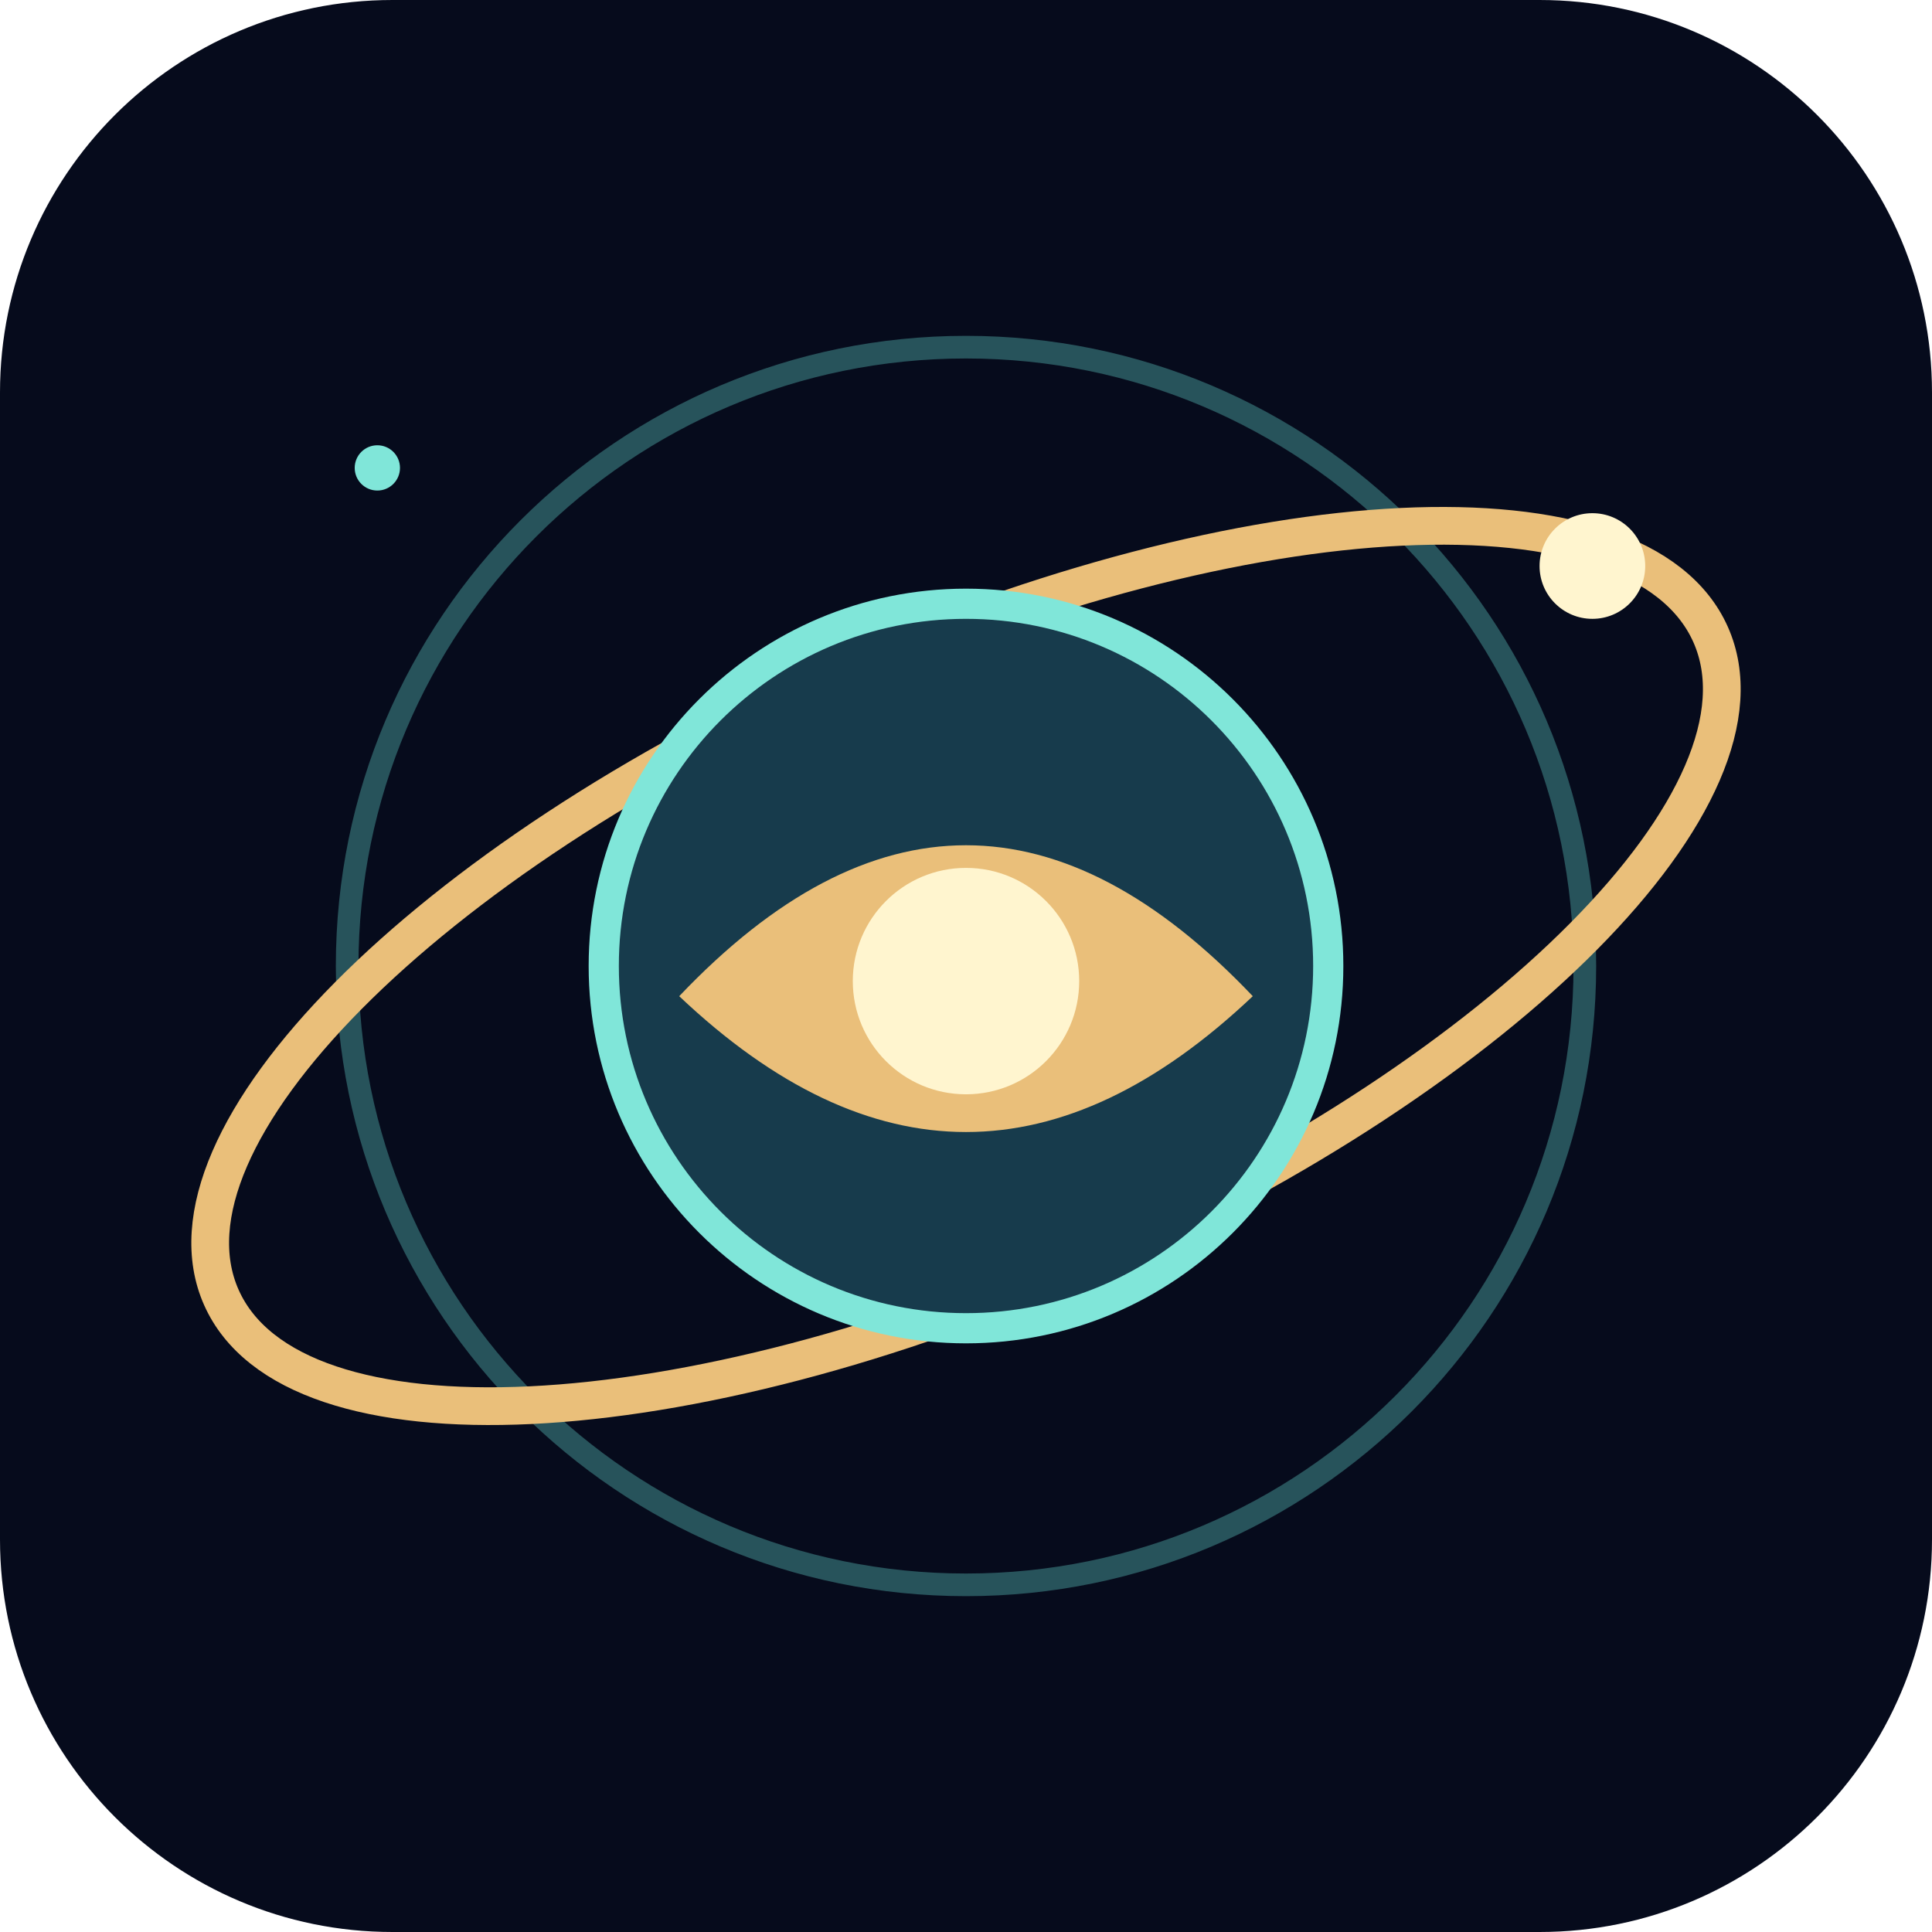
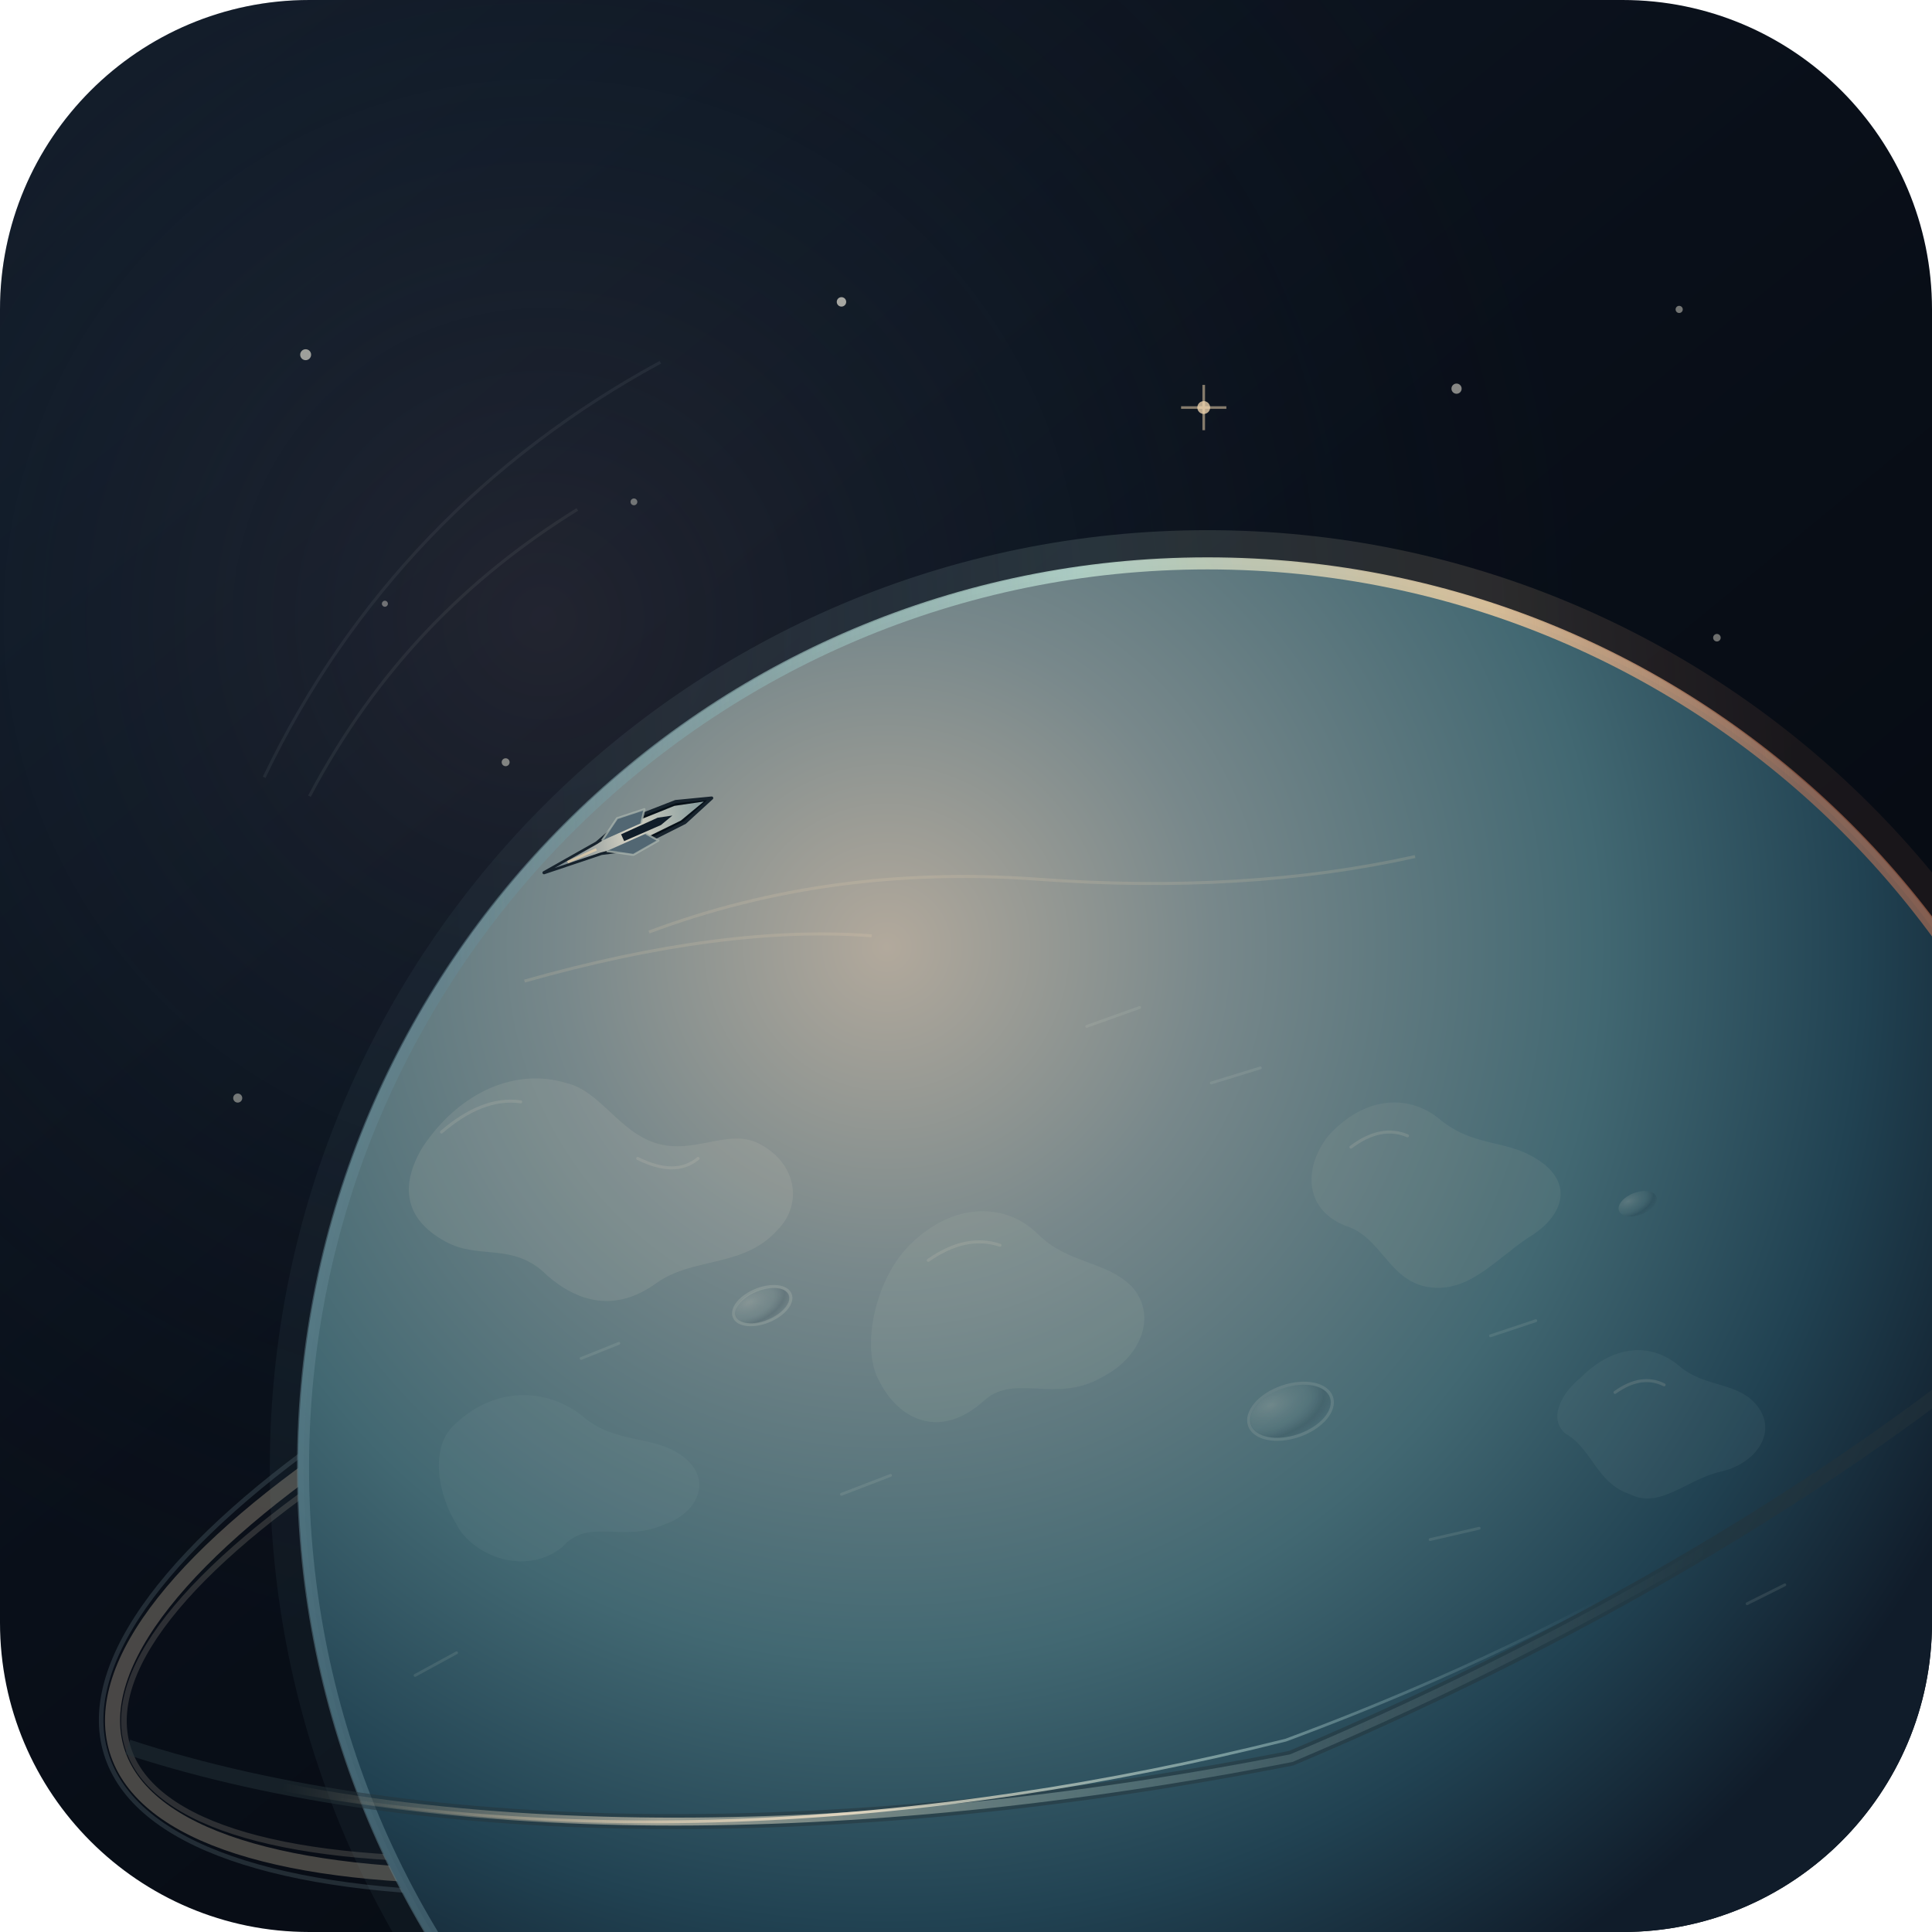
- <svg xmlns="http://www.w3.org/2000/svg" width="256" height="256" viewBox="0 0 256 256">
-   <rect width="256" height="256" rx="52" fill="#060b1c" />
-   <circle cx="128" cy="128" r="82" fill="none" stroke="#65d9d0" stroke-width="3" opacity=".35" />
-   <ellipse cx="128" cy="128" rx="108" ry="42" fill="none" stroke="#eabf7a" stroke-width="5" transform="rotate(-24 128 128)" />
-   <circle cx="128" cy="128" r="48" fill="#173b4c" stroke="#80e6d9" stroke-width="4" />
-   <path d="M90 132 Q128 92 166 132 Q128 168 90 132Z" fill="#eabf7a" />
-   <circle cx="128" cy="130" r="15" fill="#fff5cf" />
-   <circle cx="211" cy="75" r="7" fill="#fff5cf" />
-   <circle cx="50" cy="62" r="3" fill="#80e6d9" />
+ <svg xmlns="http://www.w3.org/2000/svg" width="512" height="512" viewBox="0 0 512 512">
+   <defs>
+     <linearGradient id="space" x1="45" y1="22" x2="438" y2="498" gradientUnits="userSpaceOnUse">
+       <stop stop-color="#111a27" />
+       <stop offset=".46" stop-color="#090f19" />
+       <stop offset="1" stop-color="#05090f" />
+     </linearGradient>
+     <radialGradient id="nebula" cx="144" cy="164" r="283" gradientUnits="userSpaceOnUse">
+       <stop stop-color="#4d4552" stop-opacity=".34" />
+       <stop offset=".48" stop-color="#253647" stop-opacity=".19" />
+       <stop offset="1" stop-color="#101923" stop-opacity="0" />
+     </radialGradient>
+     <radialGradient id="planet" cx="235" cy="251" r="320" gradientUnits="userSpaceOnUse">
+       <stop stop-color="#b2a99c" />
+       <stop offset=".27" stop-color="#78888b" />
+       <stop offset=".59" stop-color="#426872" />
+       <stop offset=".81" stop-color="#214252" />
+       <stop offset="1" stop-color="#101c2a" />
+     </radialGradient>
+     <linearGradient id="limb" x1="117" y1="245" x2="479" y2="224" gradientUnits="userSpaceOnUse">
+       <stop stop-color="#648894" stop-opacity=".52" />
+       <stop offset=".48" stop-color="#b1d1c7" />
+       <stop offset=".78" stop-color="#e0c39b" />
+       <stop offset="1" stop-color="#d47d59" stop-opacity=".56" />
+     </linearGradient>
+     <radialGradient id="crater" cx=".3" cy=".25" r=".8">
+       <stop stop-color="#d7d4c7" stop-opacity=".22" />
+       <stop offset=".57" stop-color="#879e9a" stop-opacity=".12" />
+       <stop offset=".83" stop-color="#192c39" stop-opacity=".16" />
+       <stop offset="1" stop-color="#111d2a" stop-opacity=".04" />
+     </radialGradient>
+     <linearGradient id="ring" x1="101" y1="290" x2="445" y2="429" gradientUnits="userSpaceOnUse">
+       <stop stop-color="#d9c5a4" stop-opacity="0" />
+       <stop offset=".27" stop-color="#e7ddc4" stop-opacity=".58" />
+       <stop offset=".59" stop-color="#88a9a9" stop-opacity=".43" />
+       <stop offset="1" stop-color="#728b94" stop-opacity="0" />
+     </linearGradient>
+     <linearGradient id="ring-light" x1="100" y1="321" x2="414" y2="430" gradientUnits="userSpaceOnUse">
+       <stop stop-color="#f6d5aa" stop-opacity="0" />
+       <stop offset=".4" stop-color="#f3e3c9" stop-opacity=".84" />
+       <stop offset=".71" stop-color="#b4d5cf" stop-opacity=".54" />
+       <stop offset="1" stop-color="#8db5bc" stop-opacity="0" />
+     </linearGradient>
+     <linearGradient id="ship" x1="-31" y1="-9" x2="35" y2="10" gradientUnits="userSpaceOnUse">
+       <stop stop-color="#516776" />
+       <stop offset=".51" stop-color="#d5d2c3" />
+       <stop offset="1" stop-color="#718c92" />
+     </linearGradient>
+     <radialGradient id="engine" cx="0" cy="0" r="1" gradientUnits="userSpaceOnUse" gradientTransform="matrix(9 0 0 4 0 0)">
+       <stop stop-color="#f0d9af" stop-opacity=".82" />
+       <stop offset="1" stop-color="#91d3d0" stop-opacity="0" />
+     </radialGradient>
+     <clipPath id="tile">
+       <rect width="512" height="512" rx="82" />
+     </clipPath>
+     <clipPath id="world">
+       <circle cx="320" cy="389" r="241" />
+     </clipPath>
+   </defs>
+   <g clip-path="url(#tile)">
+     <rect width="512" height="512" fill="url(#space)" />
+     <rect width="512" height="512" fill="url(#nebula)" />
+     <g fill="#e6e3d6">
+       <circle cx="81" cy="94" r="1.45" opacity=".65" />
+       <circle cx="134" cy="202" r="1.05" opacity=".51" />
+       <circle cx="223" cy="80" r="1.25" opacity=".7" />
+       <circle cx="386" cy="103" r="1.35" opacity=".57" />
+       <circle cx="455" cy="169" r="1" opacity=".46" />
+       <circle cx="63" cy="291" r="1.2" opacity=".47" />
+       <circle cx="168" cy="133" r=".9" opacity=".43" />
+       <circle cx="445" cy="82" r=".95" opacity=".48" />
+       <circle cx="102" cy="160" r=".8" opacity=".42" />
+     </g>
+     <circle cx="319" cy="108" r="1.7" fill="#f4d9b2" opacity=".76" />
+     <path d="M319 102V114M313 108H325" stroke="#f4d9b2" stroke-opacity=".52" stroke-width=".7" />
+     <g transform="rotate(-17 315 377)" fill="none">
+       <ellipse cx="315" cy="377" rx="300" ry="93" stroke="#738890" stroke-opacity=".25" stroke-width="1.2" />
+       <ellipse cx="315" cy="377" rx="297" ry="87" stroke="#c6b89f" stroke-opacity=".34" stroke-width="4" />
+       <ellipse cx="315" cy="377" rx="294" ry="81" stroke="#d4c9b3" stroke-opacity=".18" stroke-width="1.5" />
+     </g>
+     <circle cx="320" cy="389" r="241" fill="url(#planet)" />
+     <circle cx="320" cy="389" r="239.7" fill="none" stroke="url(#limb)" stroke-width="3.2" opacity=".92" />
+     <circle cx="320" cy="389" r="244" fill="none" stroke="url(#limb)" stroke-width="9" opacity=".16" />
+     <g clip-path="url(#world)">
+       <path d="M112 304C122 289 137 283 150 287C159 289 164 300 174 303C184 306 193 299 201 303C211 308 213 319 206 326C197 336 184 333 174 340C163 348 153 345 145 338C136 329 127 334 118 329C107 323 106 314 112 304Z" fill="#e4dbc5" opacity=".11" />
+       <path d="M241 330C253 318 267 319 275 327C283 335 293 334 300 341C307 349 302 360 292 365C280 372 269 364 261 371C249 382 238 376 233 366C228 357 232 339 241 330Z" fill="#c3d0bf" opacity=".09" />
+       <path d="M352 301C362 290 374 290 382 297C391 304 399 302 407 307C417 313 415 322 405 328C396 334 389 343 378 341C368 339 366 328 357 325C346 321 345 310 352 301Z" fill="#c4c7b6" opacity=".09" />
+       <path d="M120 378C131 367 145 368 154 375C163 383 173 380 181 386C189 392 185 401 176 404C165 409 156 402 149 410C139 418 125 412 121 404C116 396 114 384 120 378ZM419 365C428 356 438 356 445 362C452 368 461 366 466 373C471 380 465 388 456 390C447 392 440 400 432 396C423 393 422 384 415 380C410 376 414 369 419 365Z" fill="#9fb5af" opacity=".08" />
+       <path d="M117 300C124 294 131 291 138 292M169 307Q179 312 185 307M246 334Q256 327 265 330M358 304Q366 298 373 301M428 369Q435 364 441 367" fill="none" stroke="#eee2c8" stroke-opacity=".13" stroke-width=".8" stroke-linecap="round" />
+       <path d="M288 272L302 267M321 287L334 283M154 360L164 356M395 354L407 350M223 396L236 391M379 408L392 405M110 444L121 438M463 425L473 420" stroke="#d7d9cd" stroke-opacity=".12" stroke-width=".75" stroke-linecap="round" />
+       <ellipse cx="202" cy="346" rx="7.5" ry="4.2" transform="rotate(-22 202 346)" fill="url(#crater)" />
+       <ellipse cx="202" cy="346" rx="8" ry="4.4" transform="rotate(-22 202 346)" fill="none" stroke="#e0dfcf" stroke-opacity=".17" stroke-width=".8" />
+       <ellipse cx="342" cy="374" rx="11" ry="6.4" transform="rotate(-19 342 374)" fill="url(#crater)" />
+       <ellipse cx="342" cy="374" rx="11.5" ry="6.8" transform="rotate(-19 342 374)" fill="none" stroke="#d6d6c9" stroke-opacity=".14" stroke-width=".8" />
+       <ellipse cx="434" cy="319" rx="5.3" ry="3" transform="rotate(-21 434 319)" fill="url(#crater)" />
+       <path d="M172 247Q220 229 275 233T375 227M139 260Q192 245 231 248" fill="none" stroke="#ffe2b3" stroke-opacity=".14" stroke-width=".8" />
+     </g>
+     <g transform="rotate(-17 315 377)" fill="none">
+       <path d="M21 377C89 425 198 458 315 470C432 458 541 425 609 377" stroke="#26343a" stroke-opacity=".49" stroke-width="4" />
+       <path d="M21 377C89 425 198 458 315 470C432 458 541 425 609 377" stroke="url(#ring)" stroke-width="2.1" />
+       <path d="M29 384C116 437 219 460 315 465C418 459 512 432 600 384" stroke="url(#ring-light)" stroke-width=".75" />
+     </g>
+     <g transform="translate(165 222) rotate(-24) scale(.76)">
+       <path d="M-30 0L-9-2L1-5L22-4L34 0L22 4L1 5L-9 2Z" fill="#071018" stroke="#17232d" stroke-width="1.1" stroke-linejoin="round" />
+       <path d="M-26 0L-9-1.6L2-3.5L21-2.8L31 0L21 2.8L2 3.5L-9 1.6Z" fill="url(#ship)" />
+       <path d="M-7-2L1-7L11-6L8-2M-7 2L1 7L11 6L8 2" fill="#526773" stroke="#a9b4ad" stroke-opacity=".75" stroke-width=".7" stroke-linejoin="round" />
+       <path d="M0-1.3L14-1.4L19 0L14 1.4L0 1.3Z" fill="#101d29" />
+       <path d="M-21 0L-10 0" stroke="#f1d6ac" stroke-opacity=".64" stroke-width=".9" />
+       <ellipse cx="-29" cy="0" rx="8" ry="3.8" fill="url(#engine)" />
+     </g>
+     <path d="M70 206C93 158 129 121 175 96" fill="none" stroke="#b7c3bf" stroke-opacity=".08" stroke-width=".8" />
+     <path d="M82 211C100 177 124 153 153 135" fill="none" stroke="#c5d0c6" stroke-opacity=".08" stroke-width=".8" />
+   </g>
</svg>
